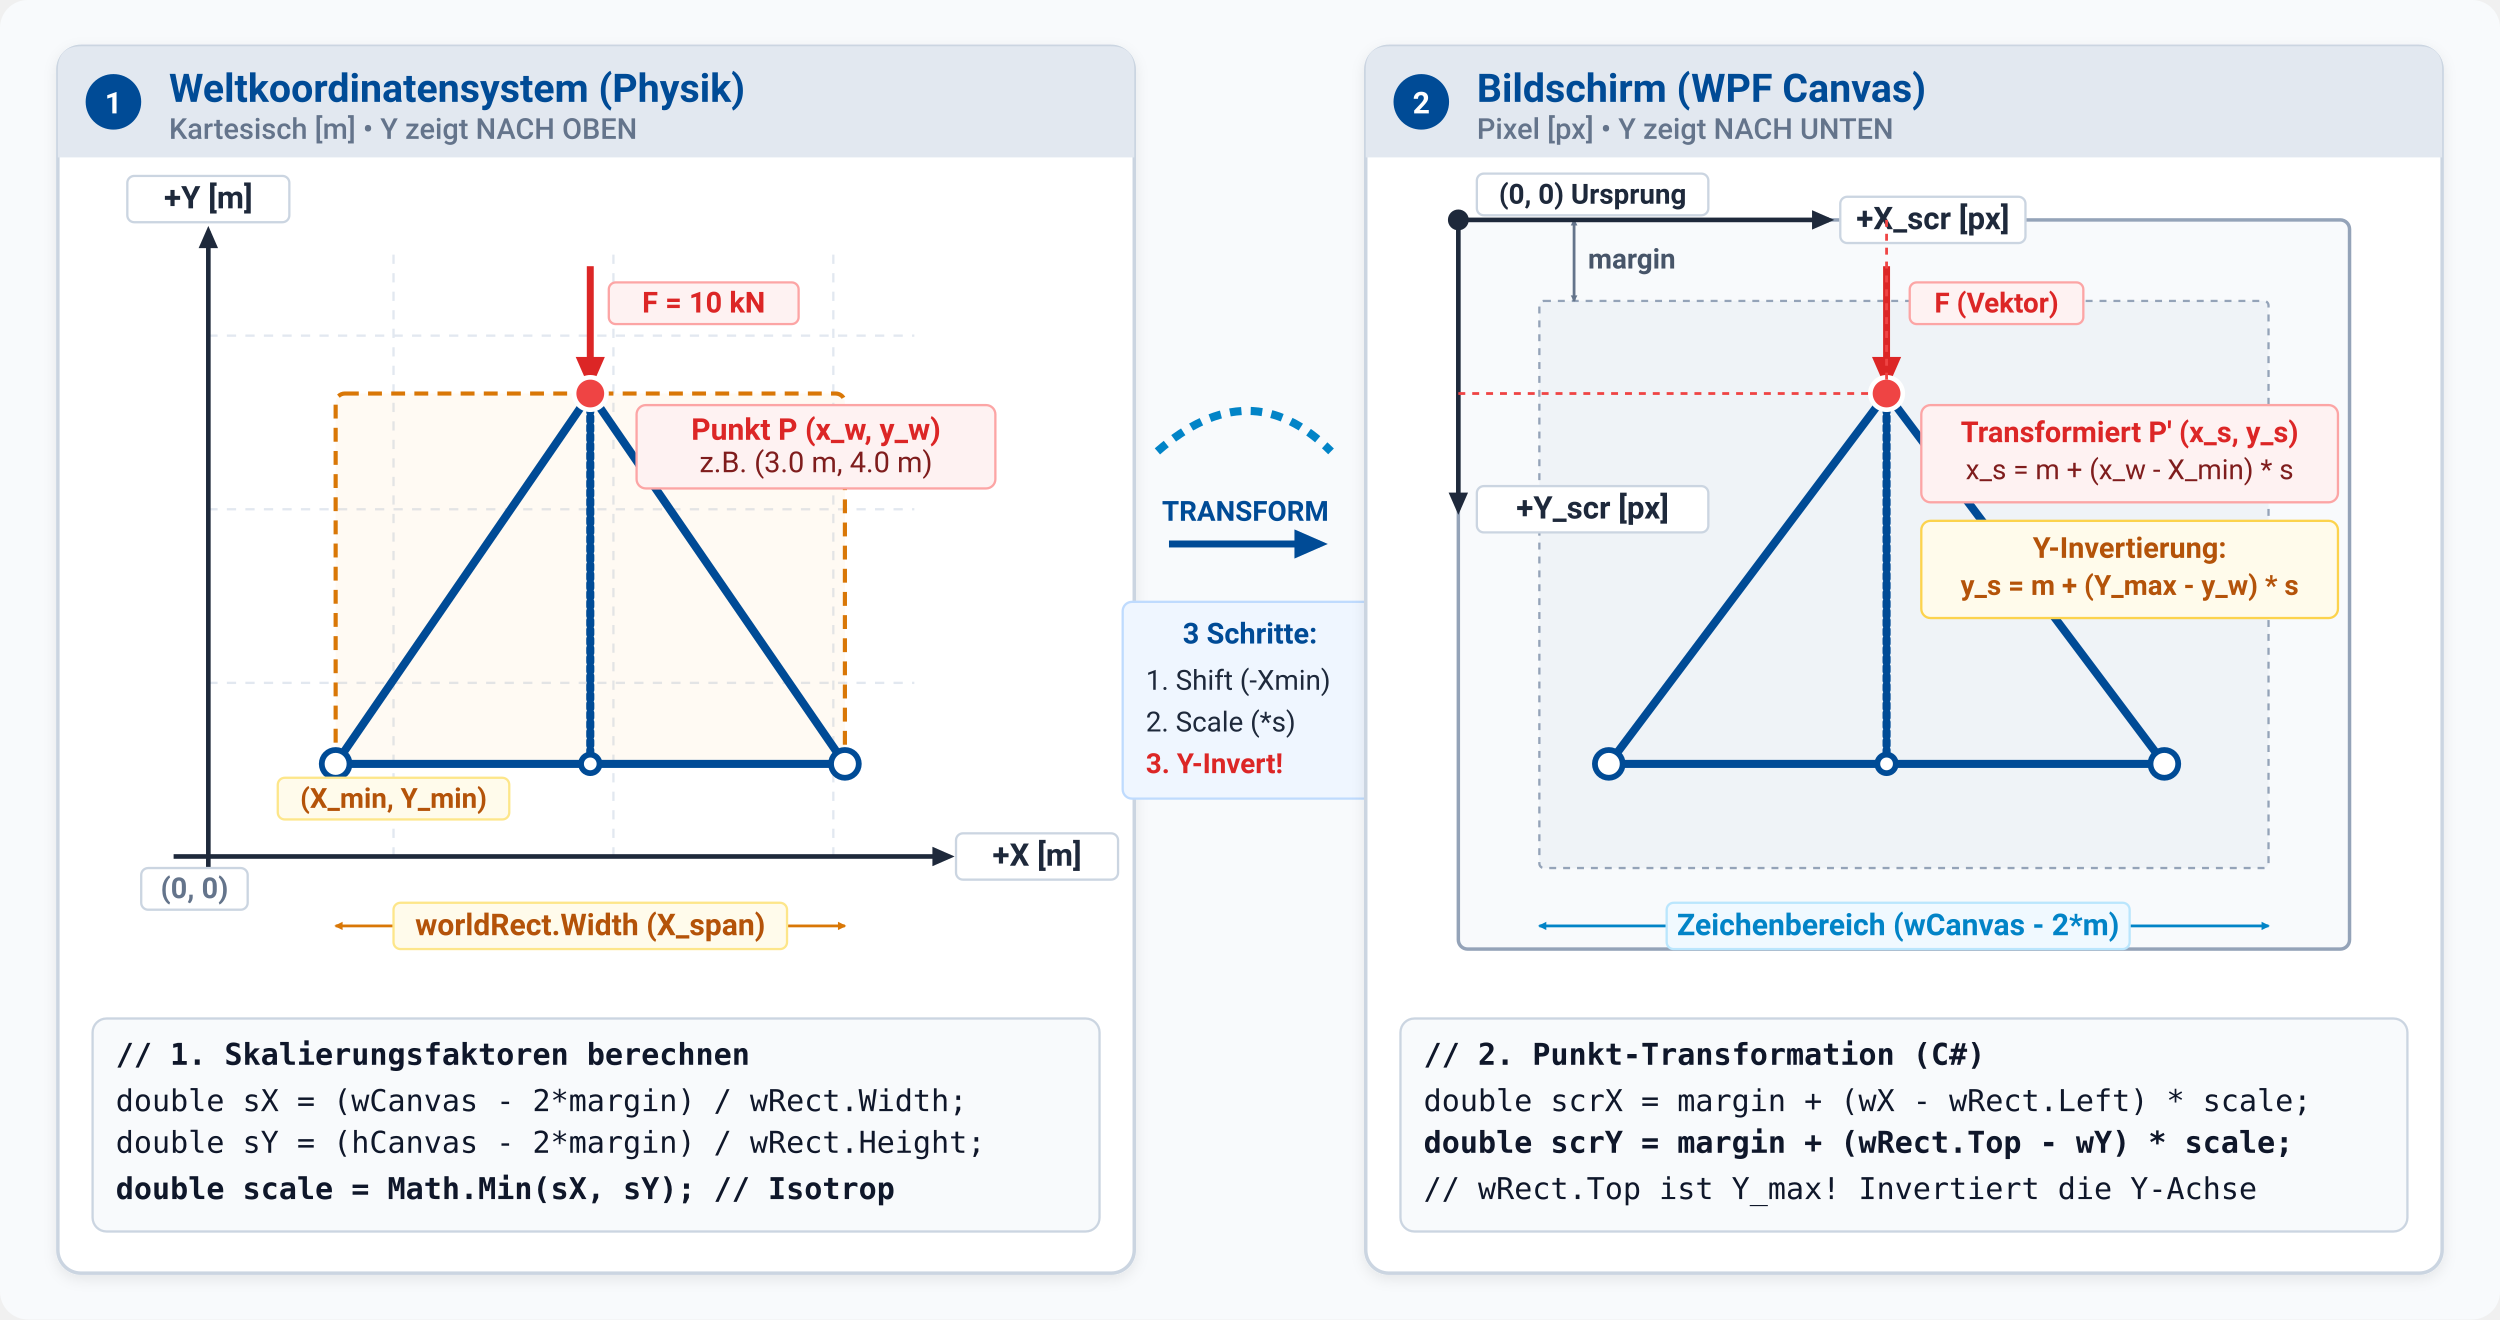
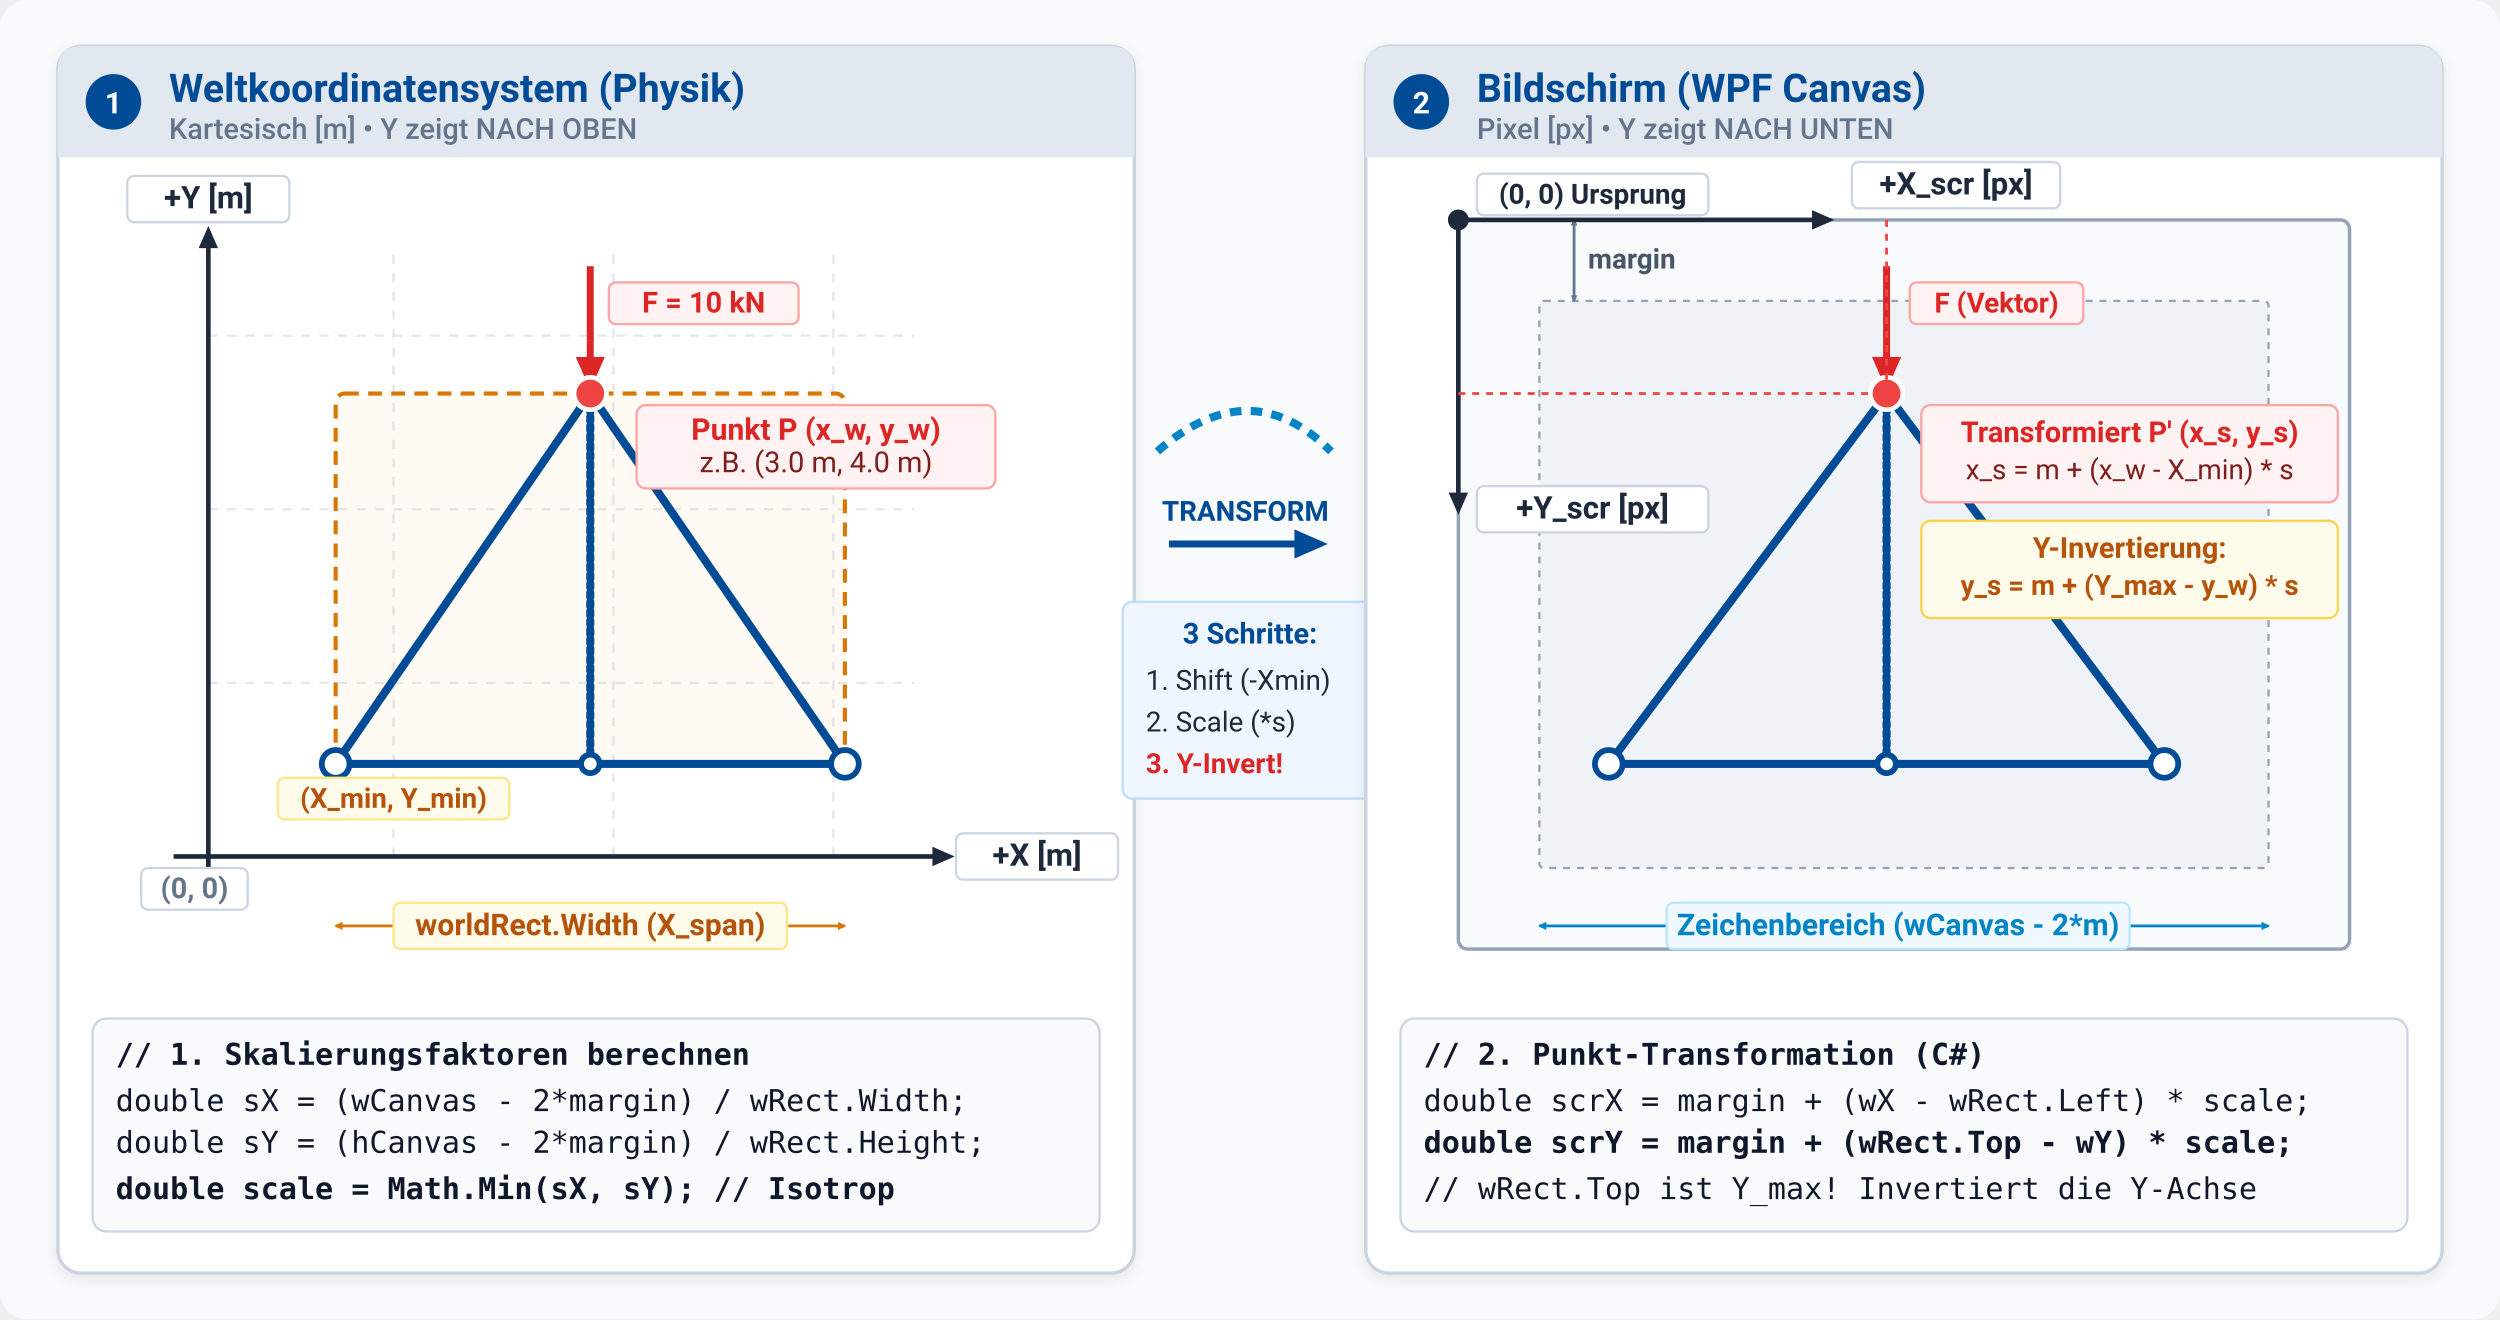
<svg xmlns="http://www.w3.org/2000/svg" viewBox="0 0 1080 570" width="100%" height="100%">
  <defs>
    <marker id="arrow-axis" viewBox="0 0 10 10" refX="6" refY="5" markerWidth="6" markerHeight="6" orient="auto-start-reverse">
      <path d="M 0 1.5 L 8 5 L 0 8.5 z" fill="#1E293B" />
    </marker>
    <marker id="arrow-axis-blue" viewBox="0 0 10 10" refX="6" refY="5" markerWidth="6" markerHeight="6" orient="auto-start-reverse">
      <path d="M 0 1.5 L 8 5 L 0 8.5 z" fill="#004B96" />
    </marker>
    <marker id="arrow-dim" viewBox="0 0 10 10" refX="5" refY="5" markerWidth="5" markerHeight="5" orient="auto-start-reverse">
      <path d="M 0 2 L 6 5 L 0 8 z" fill="#D97706" />
    </marker>
    <marker id="arrow-dim-rev" viewBox="0 0 10 10" refX="1" refY="5" markerWidth="5" markerHeight="5" orient="auto">
      <path d="M 6 2 L 0 5 L 6 8 z" fill="#D97706" />
    </marker>
    <marker id="arrow-dim-blue" viewBox="0 0 10 10" refX="5" refY="5" markerWidth="5" markerHeight="5" orient="auto-start-reverse">
      <path d="M 0 2 L 6 5 L 0 8 z" fill="#0284C7" />
    </marker>
    <marker id="arrow-dim-blue-rev" viewBox="0 0 10 10" refX="1" refY="5" markerWidth="5" markerHeight="5" orient="auto">
      <path d="M 6 2 L 0 5 L 6 8 z" fill="#0284C7" />
    </marker>
    <marker id="arrow-margin" viewBox="0 0 10 10" refX="5" refY="5" markerWidth="4" markerHeight="4" orient="auto-start-reverse">
      <path d="M 0 2 L 6 5 L 0 8 z" fill="#64748B" />
    </marker>
    <marker id="arrow-force" viewBox="0 0 10 10" refX="6" refY="5" markerWidth="6" markerHeight="6" orient="auto-start-reverse">
      <path d="M 0 1.5 L 8 5 L 0 8.5 z" fill="#DC2626" />
    </marker>
    <filter id="shadow" x="-5%" y="-5%" width="110%" height="110%">
      <feDropShadow dx="0" dy="2" stdDeviation="3" flood-opacity="0.08" />
    </filter>
  </defs>
  <style>
    text {
      font-family: -apple-system, BlinkMacSystemFont, "Segoe UI", Roboto, Helvetica, Arial, sans-serif;
    }
    .panel-bg { fill: #FFFFFF; stroke: #CBD5E1; stroke-width: 1.5; rx: 10px; }
    .title { font-size: 17px; font-weight: 700; fill: #004B96; }
    .subtitle { font-size: 12.5px; fill: #64748B; font-weight: 500; }
    .axis { stroke: #1E293B; stroke-width: 2; }
    .axis-label { font-size: 13.5px; font-weight: 700; fill: #1E293B; }
    .grid-line { stroke: #E2E8F0; stroke-width: 1; stroke-dasharray: 4,4; }
    .bbox { stroke: #D97706; stroke-width: 1.8; stroke-dasharray: 6,4; fill: rgba(245, 158, 11, 0.05); rx: 4px; }
    .canvas-bg { fill: #F8FAFC; stroke: #94A3B8; stroke-width: 1.5; }
    .margin-zone { fill: rgba(226, 232, 240, 0.4); stroke: #94A3B8; stroke-width: 1; stroke-dasharray: 3,3; }
    .truss-bar { stroke: #004B96; stroke-width: 3.5; stroke-linecap: round; }
    .truss-node { fill: #FFFFFF; stroke: #004B96; stroke-width: 2.5; }
    .point-highlight { fill: #EF4444; stroke: #FFFFFF; stroke-width: 2; }
    .dim-line { stroke: #D97706; stroke-width: 1.2; }
    .dim-text { font-size: 13px; fill: #B45309; font-weight: 600; text-anchor: middle; }
    .code-box { fill: #F8FAFC; stroke: #CBD5E1; stroke-width: 1; rx: 6px; }
    .code-text { font-family: "Consolas", "Fira Code", monospace; font-size: 13px; fill: #0F172A; }
    .formula-tag { fill: #EFF6FF; stroke: #BFDBFE; stroke-width: 1; rx: 4px; }
  </style>
  <rect x="0" y="0" width="1080" height="570" fill="#F8FAFC" rx="12" />
  <g transform="translate(25, 20)">
    <rect class="panel-bg" x="0" y="0" width="465" height="530" filter="url(#shadow)" />
    <path d="M 0 10 Q 0 0 10 0 L 455 0 Q 465 0 465 10 L 465 48 L 0 48 Z" fill="#E2E8F0" />
    <circle cx="24" cy="24" r="12" fill="#004B96" />
    <text x="24" y="29" font-size="13" font-weight="700" fill="#FFFFFF" text-anchor="middle">1</text>
    <text class="title" x="48" y="24">Weltkoordinatensystem (Physik)</text>
    <text class="subtitle" x="48" y="40">Kartesisch [m] • Y zeigt NACH OBEN</text>
    <line class="grid-line" x1="65" y1="350" x2="370" y2="350" />
    <line class="grid-line" x1="65" y1="275" x2="370" y2="275" />
    <line class="grid-line" x1="65" y1="200" x2="370" y2="200" />
    <line class="grid-line" x1="65" y1="125" x2="370" y2="125" />
    <line class="grid-line" x1="65" y1="350" x2="65" y2="90" />
    <line class="grid-line" x1="145" y1="350" x2="145" y2="90" />
    <line class="grid-line" x1="240" y1="350" x2="240" y2="90" />
    <line class="grid-line" x1="335" y1="350" x2="335" y2="90" />
    <line class="axis" x1="50" y1="350" x2="385" y2="350" marker-end="url(#arrow-axis)" />
    <g transform="translate(388, 340)">
      <rect x="0" y="0" width="70" height="20" rx="3" fill="#FFFFFF" stroke="#CBD5E1" stroke-width="1" />
      <text class="axis-label" x="35" y="14" text-anchor="middle">+X [m]</text>
    </g>
    <line class="axis" x1="65" y1="365" x2="65" y2="80" marker-end="url(#arrow-axis)" />
    <g transform="translate(30, 56)">
      <rect x="0" y="0" width="70" height="20" rx="3" fill="#FFFFFF" stroke="#CBD5E1" stroke-width="1" />
      <text class="axis-label" x="35" y="14" text-anchor="middle">+Y [m]</text>
    </g>
    <g transform="translate(36, 355)">
      <rect x="0" y="0" width="46" height="18" rx="3" fill="#FFFFFF" stroke="#CBD5E1" stroke-width="1" />
      <text x="23" y="13" font-size="12.5" font-weight="600" fill="#64748B" text-anchor="middle">(0, 0)</text>
    </g>
    <rect class="bbox" x="120" y="150" width="220" height="160" />
    <line class="dim-line" x1="120" y1="380" x2="340" y2="380" marker-start="url(#arrow-dim-rev)" marker-end="url(#arrow-dim)" />
    <g transform="translate(145, 370)">
      <rect x="0" y="0" width="170" height="20" rx="3" fill="#FFFBEB" stroke="#FDE68A" stroke-width="1" />
      <text class="dim-text" x="85" y="14">worldRect.Width (X_span)</text>
    </g>
    <line class="truss-bar" x1="120" y1="310" x2="340" y2="310" />
    <line class="truss-bar" x1="120" y1="310" x2="230" y2="150" />
    <line class="truss-bar" x1="340" y1="310" x2="230" y2="150" />
    <line class="truss-bar" x1="230" y1="310" x2="230" y2="150" stroke-dasharray="2,2" stroke-width="2" />
    <line x1="230" y1="95" x2="230" y2="145" stroke="#DC2626" stroke-width="3" marker-end="url(#arrow-force)" />
    <g transform="translate(238, 102)">
      <rect x="0" y="0" width="82" height="18" rx="3" fill="#FEF2F2" stroke="#FCA5A5" stroke-width="1" />
      <text x="41" y="13" font-size="12.5" font-weight="700" fill="#DC2626" text-anchor="middle">F = 10 kN</text>
    </g>
    <circle class="truss-node" cx="120" cy="310" r="6" />
    <circle class="truss-node" cx="340" cy="310" r="6" />
    <circle class="truss-node" cx="230" cy="310" r="4" fill="#94A3B8" />
    <circle class="point-highlight" cx="230" cy="150" r="7" />
    <g transform="translate(250, 155)">
      <rect x="0" y="0" width="155" height="36" rx="4" fill="#FEF2F2" stroke="#FCA5A5" stroke-width="1" />
      <text x="77.5" y="15" font-size="13" font-weight="700" fill="#DC2626" text-anchor="middle">Punkt P (x_w, y_w)</text>
      <text x="77.5" y="29" font-size="12.5" fill="#7F1D1D" text-anchor="middle">z.B. (3.0 m, 4.0 m)</text>
    </g>
    <g transform="translate(95, 316)">
      <rect x="0" y="0" width="100" height="18" rx="3" fill="#FFFBEB" stroke="#FDE68A" stroke-width="1" />
      <text x="50" y="13" font-size="12" font-weight="700" fill="#B45309" text-anchor="middle">(X_min, Y_min)</text>
    </g>
    <rect class="code-box" x="15" y="420" width="435" height="92" />
    <text class="code-text" x="25" y="440" font-weight="700" fill="#004B96">// 1. Skalierungsfaktoren berechnen</text>
    <text class="code-text" x="25" y="460">double sX = (wCanvas - 2*margin) / wRect.Width;</text>
    <text class="code-text" x="25" y="478">double sY = (hCanvas - 2*margin) / wRect.Height;</text>
    <text class="code-text" x="25" y="498" font-weight="700" fill="#D97706">double scale = Math.Min(sX, sY); // Isotrop</text>
  </g>
  <g transform="translate(500, 130)">
    <path d="M 0 65 Q 40 30 75 65" fill="none" stroke="#0284C7" stroke-width="3.5" stroke-dasharray="5,4" />
    <path d="M 5 105 L 70 105" stroke="#004B96" stroke-width="3" marker-end="url(#arrow-axis-blue)" />
    <text x="38" y="95" font-size="12" font-weight="700" fill="#004B96" text-anchor="middle">TRANSFORM</text>
    <g transform="translate(-15, 130)">
      <rect class="formula-tag" x="0" y="0" width="110" height="85" />
      <text x="55" y="18" font-size="12.5" font-weight="700" fill="#004B96" text-anchor="middle">3 Schritte:</text>
      <text x="10" y="38" font-size="12" fill="#1E293B">1. Shift (-Xmin)</text>
      <text x="10" y="56" font-size="12" fill="#1E293B">2. Scale (*s)</text>
      <text x="10" y="74" font-size="12" font-weight="700" fill="#DC2626">3. Y-Invert!</text>
    </g>
  </g>
  <g transform="translate(590, 20)">
    <rect class="panel-bg" x="0" y="0" width="465" height="530" filter="url(#shadow)" />
    <path d="M 0 10 Q 0 0 10 0 L 455 0 Q 465 0 465 10 L 465 48 L 0 48 Z" fill="#E2E8F0" />
    <circle cx="24" cy="24" r="12" fill="#004B96" />
    <text x="24" y="29" font-size="13" font-weight="700" fill="#FFFFFF" text-anchor="middle">2</text>
    <text class="title" x="48" y="24">Bildschirm (WPF Canvas)</text>
    <text class="subtitle" x="48" y="40">Pixel [px] • Y zeigt NACH UNTEN</text>
    <rect class="canvas-bg" x="40" y="75" width="385" height="315" rx="4" />
    <circle cx="40" cy="75" r="4.5" fill="#1E293B" />
    <g transform="translate(48, 55)">
      <rect x="0" y="0" width="100" height="18" rx="3" fill="#FFFFFF" stroke="#CBD5E1" stroke-width="1" />
      <text x="50" y="13" font-size="12" font-weight="700" fill="#1E293B" text-anchor="middle">(0, 0) Ursprung</text>
    </g>
    <rect class="margin-zone" x="75" y="110" width="315" height="245" rx="2" />
    <line x1="90" y1="75" x2="90" y2="110" stroke="#64748B" stroke-width="1.2" marker-start="url(#arrow-margin)" marker-end="url(#arrow-margin)" />
    <text x="96" y="96" font-size="12" fill="#475569" font-weight="600">margin</text>
    <line class="axis" x1="40" y1="75" x2="200" y2="75" marker-end="url(#arrow-axis)" />
-     <g transform="translate(205, 65)">
-       <rect x="0" y="0" width="80" height="20" rx="3" fill="#FFFFFF" stroke="#CBD5E1" stroke-width="1" />
-       <text class="axis-label" x="40" y="14" text-anchor="middle">+X_scr [px]</text>
+     <g transform="translate(210, 50)">
+       <rect x="0" y="0" width="90" height="20" rx="3" fill="#FFFFFF" stroke="#CBD5E1" stroke-width="1" />
+       <text class="axis-label" x="45" y="14" text-anchor="middle">+X_scr [px]</text>
    </g>
    <line class="axis" x1="40" y1="75" x2="40" y2="200" marker-end="url(#arrow-axis)" />
    <g transform="translate(48, 190)">
      <rect x="0" y="0" width="100" height="20" rx="3" fill="#FFFFFF" stroke="#CBD5E1" stroke-width="1" />
      <text class="axis-label" x="50" y="14" text-anchor="middle">+Y_scr [px]</text>
    </g>
    <line x1="75" y1="380" x2="390" y2="380" stroke="#0284C7" stroke-width="1.2" marker-start="url(#arrow-dim-blue-rev)" marker-end="url(#arrow-dim-blue)" />
    <g transform="translate(130, 370)">
      <rect x="0" y="0" width="200" height="20" rx="3" fill="#F0F9FF" stroke="#BAE6FD" stroke-width="1" />
      <text class="dim-text" style="fill: #0284C7;" x="100" y="14">Zeichenbereich (wCanvas - 2*m)</text>
    </g>
    <line class="truss-bar" x1="105" y1="310" x2="345" y2="310" />
    <line class="truss-bar" x1="105" y1="310" x2="225" y2="150" />
    <line class="truss-bar" x1="345" y1="310" x2="225" y2="150" />
    <line class="truss-bar" x1="225" y1="310" x2="225" y2="150" stroke-dasharray="2,2" stroke-width="2" />
    <line x1="225" y1="95" x2="225" y2="145" stroke="#DC2626" stroke-width="3" marker-end="url(#arrow-force)" />
    <g transform="translate(235, 102)">
      <rect x="0" y="0" width="75" height="18" rx="3" fill="#FEF2F2" stroke="#FCA5A5" stroke-width="1" />
      <text x="37.5" y="13" font-size="12" font-weight="700" fill="#DC2626" text-anchor="middle">F (Vektor)</text>
    </g>
    <circle class="truss-node" cx="105" cy="310" r="6" />
    <circle class="truss-node" cx="345" cy="310" r="6" />
    <circle class="truss-node" cx="225" cy="310" r="4" fill="#94A3B8" />
    <circle class="point-highlight" cx="225" cy="150" r="7" />
    <line x1="40" y1="150" x2="225" y2="150" stroke="#EF4444" stroke-width="1.2" stroke-dasharray="3,3" />
    <line x1="225" y1="75" x2="225" y2="150" stroke="#EF4444" stroke-width="1.2" stroke-dasharray="3,3" />
    <g transform="translate(240, 155)">
      <rect x="0" y="0" width="180" height="42" rx="4" fill="#FEF2F2" stroke="#FCA5A5" stroke-width="1" />
      <text x="90" y="16" font-size="12.5" font-weight="700" fill="#DC2626" text-anchor="middle">Transformiert P' (x_s, y_s)</text>
      <text x="90" y="32" font-size="12" fill="#7F1D1D" text-anchor="middle">x_s = m + (x_w - X_min) * s</text>
    </g>
    <g transform="translate(240, 205)">
      <rect x="0" y="0" width="180" height="42" rx="4" fill="#FFFBEB" stroke="#FCD34D" stroke-width="1" />
      <text x="90" y="16" font-size="12.5" font-weight="700" fill="#B45309" text-anchor="middle">Y-Invertierung:</text>
      <text x="90" y="32" font-size="12" font-weight="700" fill="#B45309" text-anchor="middle">y_s = m + (Y_max - y_w) * s</text>
    </g>
    <rect class="code-box" x="15" y="420" width="435" height="92" />
    <text class="code-text" x="25" y="440" font-weight="700" fill="#004B96">// 2. Punkt-Transformation (C#)</text>
    <text class="code-text" x="25" y="460">double scrX = margin + (wX - wRect.Left) * scale;</text>
    <text class="code-text" x="25" y="478" font-weight="700" fill="#DC2626">double scrY = margin + (wRect.Top - wY) * scale;</text>
    <text class="code-text" x="25" y="498" fill="#64748B">// wRect.Top ist Y_max! Invertiert die Y-Achse</text>
  </g>
</svg>
